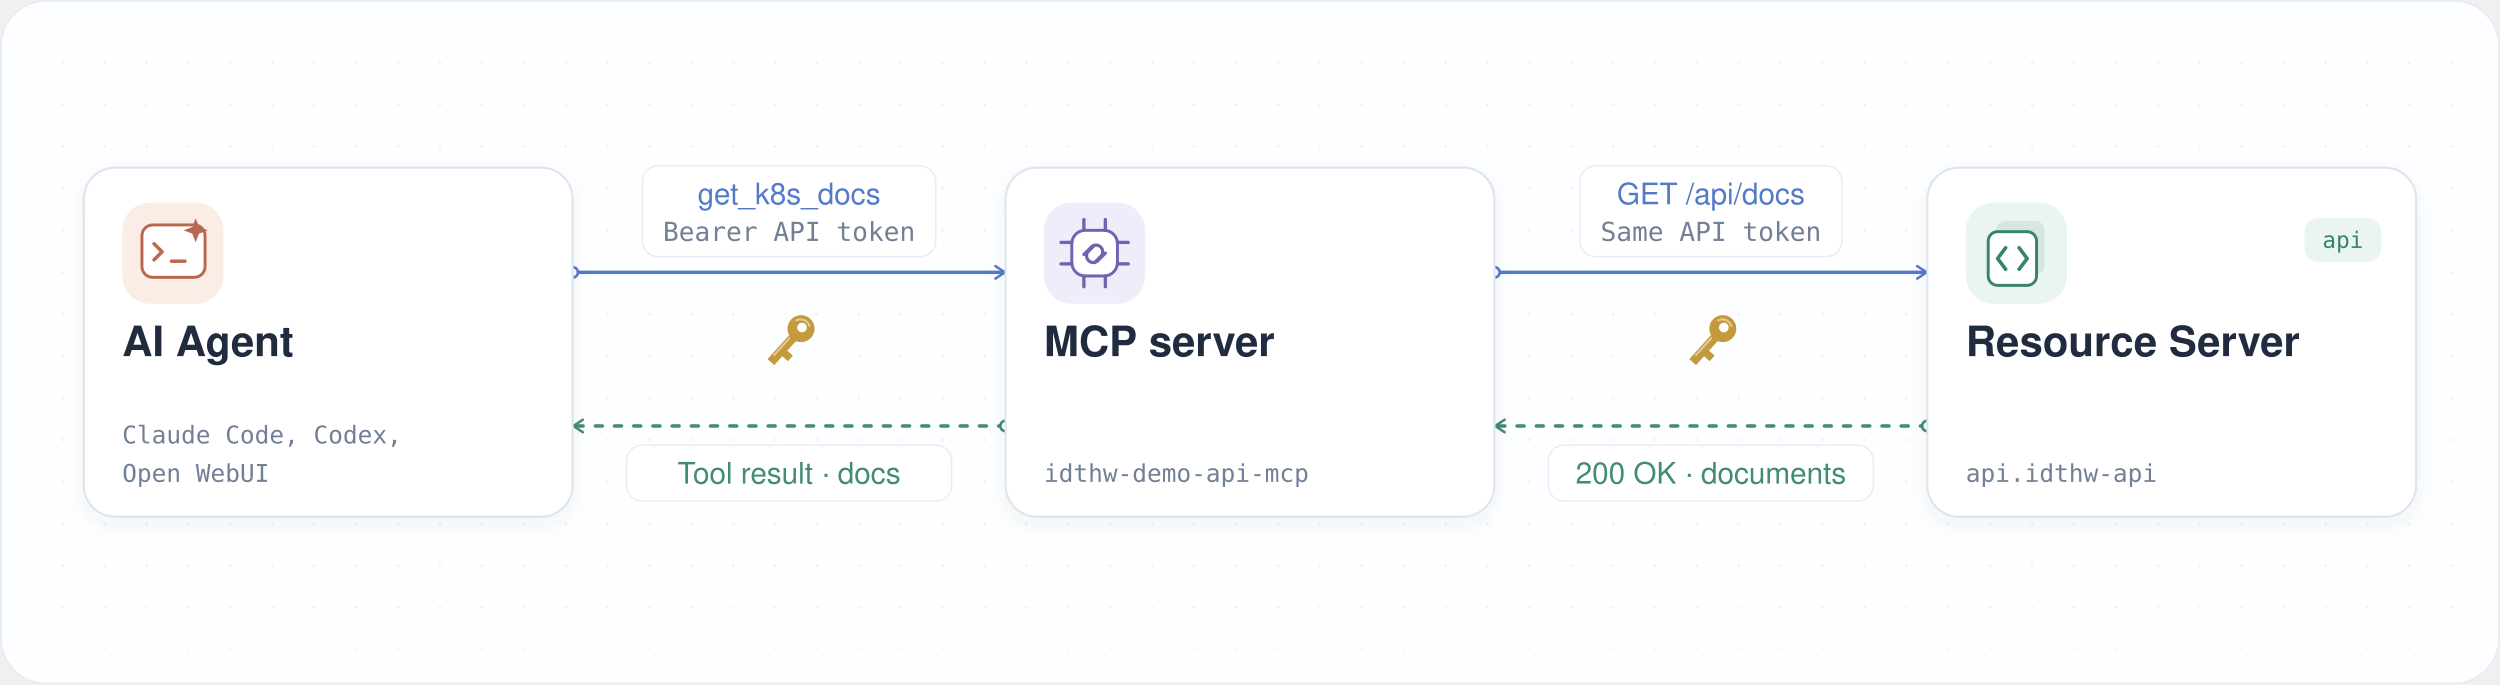
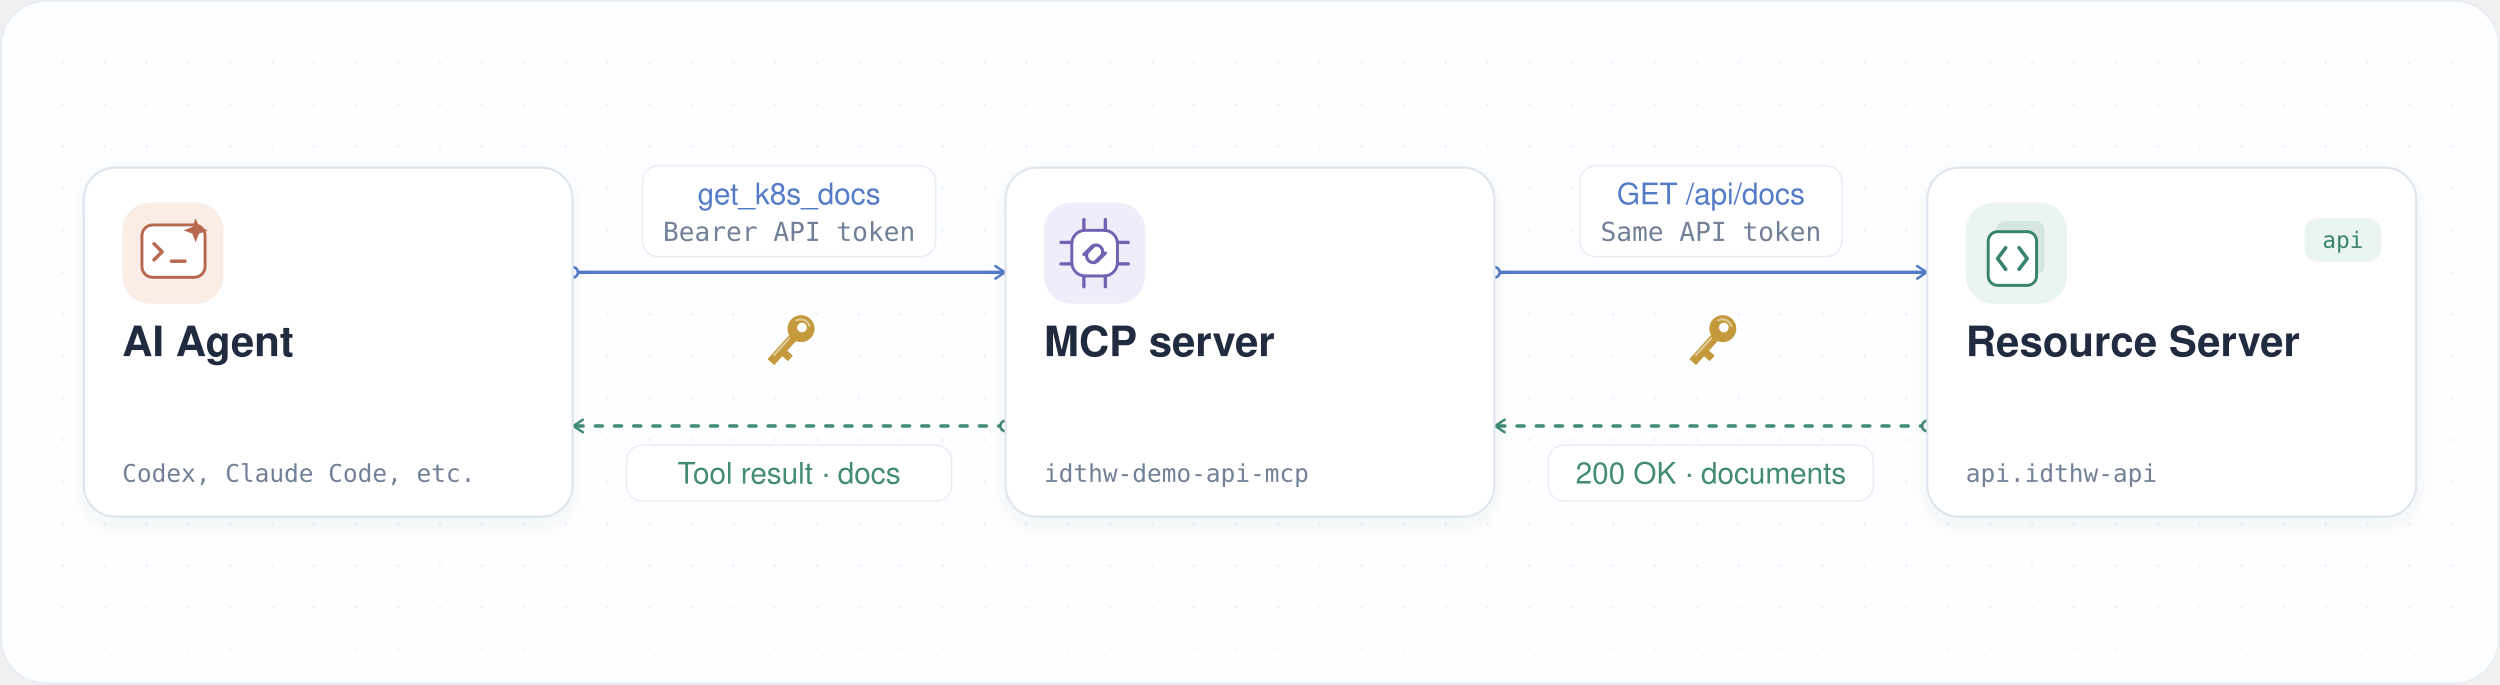
<svg xmlns="http://www.w3.org/2000/svg" width="1432" height="392" viewBox="0 0 1432 392" role="img" aria-labelledby="title desc">
  <defs>
    <marker id="arrow-blue" viewBox="0 0 10 10" refX="8.5" refY="5" markerWidth="9" markerHeight="9" markerUnits="userSpaceOnUse" orient="auto">
      <path d="m2 1 6 4-6 4" fill="none" stroke="#537AC7" stroke-width="1.6" stroke-linecap="round" stroke-linejoin="round" />
    </marker>
    <marker id="arrow-green" viewBox="0 0 10 10" refX="8.5" refY="5" markerWidth="9" markerHeight="9" markerUnits="userSpaceOnUse" orient="auto">
      <path d="m2 1 6 4-6 4" fill="none" stroke="#428B76" stroke-width="1.6" stroke-linecap="round" stroke-linejoin="round" />
    </marker>
    <marker id="arrow-red" viewBox="0 0 10 10" refX="8.5" refY="5" markerWidth="9" markerHeight="9" markerUnits="userSpaceOnUse" orient="auto">
      <path d="m2 1 6 4-6 4" fill="none" stroke="#C46864" stroke-width="1.6" stroke-linecap="round" stroke-linejoin="round" />
    </marker>
    <marker id="arrow-gray" viewBox="0 0 10 10" refX="8.5" refY="5" markerWidth="9" markerHeight="9" markerUnits="userSpaceOnUse" orient="auto">
      <path d="m2 1 6 4-6 4" fill="none" stroke="#8B96AA" stroke-width="1.6" stroke-linecap="round" stroke-linejoin="round" />
    </marker>
    <marker id="arrow-purple" viewBox="0 0 10 10" refX="8.5" refY="5" markerWidth="9" markerHeight="9" markerUnits="userSpaceOnUse" orient="auto">
      <path d="m2 1 6 4-6 4" fill="none" stroke="#8770B1" stroke-width="1.6" stroke-linecap="round" stroke-linejoin="round" />
    </marker>
    <g id="access-token-key" transform="rotate(42 22 22)">
      <path d="M19 15h6v12h5v5h-5v8h-6Z" fill="currentColor" />
      <circle cx="22" cy="10" r="9" fill="currentColor" />
      <circle cx="22" cy="9" r="3.2" fill="white" />
      <path d="M16 8a6 6 0 0 1 9-3M20.5 20v15" fill="none" stroke="white" stroke-opacity=".48" stroke-width="1.4" stroke-linecap="round" />
    </g>
    <filter id="card-shadow" x="-12%" y="-18%" width="124%" height="148%">
      <feDropShadow dx="0" dy="4" stdDeviation="5" flood-color="#253B68" flood-opacity=".055" />
    </filter>
    <pattern id="grid" width="24" height="24" patternUnits="userSpaceOnUse">
      <circle cx="12" cy="12" r=".7" fill="#C9D2E2" opacity=".38" />
    </pattern>
  </defs>
  <rect x=".5" y=".5" width="1431" height="391" rx="26" fill="#FDFEFF" stroke="#E7ECF4" />
  <rect x="20" y="20" width="1392" height="352" rx="18" fill="url(#grid)" />
  <g font-family="Avenir Next, Avenir, Segoe UI, Helvetica, Arial, sans-serif">
    <path d="M328 156 L576 156" fill="none" stroke="#537AC7" stroke-width="2" stroke-linecap="round" stroke-linejoin="round" marker-end="url(#arrow-blue)" />
    <circle cx="328" cy="156" r="3" fill="white" stroke="#537AC7" stroke-width="1.5" />
    <path d="M856 156 L1104 156" fill="none" stroke="#537AC7" stroke-width="2" stroke-linecap="round" stroke-linejoin="round" marker-end="url(#arrow-blue)" />
    <circle cx="856" cy="156" r="3" fill="white" stroke="#537AC7" stroke-width="1.5" />
    <path d="M1104 244 L856 244" fill="none" stroke="#428B76" stroke-width="2" stroke-linecap="round" stroke-linejoin="round" stroke-dasharray="4 7" marker-end="url(#arrow-green)" />
    <circle cx="1104" cy="244" r="3" fill="white" stroke="#428B76" stroke-width="1.5" />
    <path d="M576 244 L328 244" fill="none" stroke="#428B76" stroke-width="2" stroke-linecap="round" stroke-linejoin="round" stroke-dasharray="4 7" marker-end="url(#arrow-green)" />
    <circle cx="576" cy="244" r="3" fill="white" stroke="#428B76" stroke-width="1.5" />
    <g data-component="client">
      <rect x="48" y="96" width="280" height="200" rx="18" fill="white" stroke="#DEE4ED" stroke-width="1.2" filter="url(#card-shadow)" />
      <rect x="70" y="116" width="58" height="58" rx="16" fill="#FAEDE6" />
      <g transform="translate(79 125) scale(0.7692308)" color="#B96850">
        <rect x="3" y="5" width="47" height="39" rx="8" fill="white" stroke="currentColor" stroke-width="2.2" />
        <path d="m12 19 6 6-6 6m13 1h10" fill="none" stroke="currentColor" stroke-width="2.6" stroke-linecap="round" stroke-linejoin="round" />
        <path d="m43 0 2.5 6.5L52 9l-6.5 2.5L43 18l-2.5-6.5L34 9l6.5-2.5Z" fill="currentColor" />
      </g>
      <text x="70" y="204" fill="#202B40" font-size="24" font-weight="600" text-anchor="start">AI Agent</text>
-       <text x="70" y="254" fill="#718096" font-size="14" font-weight="500" text-anchor="start" font-family="Menlo, Consolas, monospace">Claude Code, Codex,</text>
-       <text x="70" y="276" fill="#718096" font-size="14" font-weight="500" text-anchor="start" font-family="Menlo, Consolas, monospace">Open WebUI</text>
+       <text x="70" y="276" fill="#718096" font-size="14" font-weight="500" text-anchor="start" font-family="Menlo, Consolas, monospace">Codex, Claude Code, etc.</text>
    </g>
    <g data-component="mcp">
      <rect x="576" y="96" width="280" height="200" rx="18" fill="white" stroke="#DEE4ED" stroke-width="1.2" filter="url(#card-shadow)" />
      <rect x="598" y="116" width="58" height="58" rx="16" fill="#F0EDFA" />
      <g transform="translate(607 125) scale(0.7692308)" color="#7361B2">
        <rect x="9" y="9" width="34" height="34" rx="10" fill="white" stroke="currentColor" stroke-width="2.2" />
        <path d="M18 1v8m16-8v8M18 43v8m16-8v8M1 18h8m-8 16h8m34-16h8m-8 16h8" stroke="currentColor" stroke-width="2.5" stroke-linecap="round" />
        <path d="m18 27 6-6a5 5 0 0 1 7 7l-5 5m8-7-6 6a5 5 0 0 1-7-7l5-5" fill="none" stroke="currentColor" stroke-width="2.4" stroke-linecap="round" />
      </g>
      <text x="598" y="204" fill="#202B40" font-size="24" font-weight="600" text-anchor="start">MCP server</text>
      <text x="598" y="276" fill="#718096" font-size="14" font-weight="500" text-anchor="start" font-family="Menlo, Consolas, monospace">idthw-demo-api-mcp</text>
    </g>
    <g data-component="api">
      <rect x="1104" y="96" width="280" height="200" rx="18" fill="white" stroke="#DEE4ED" stroke-width="1.2" filter="url(#card-shadow)" />
      <rect x="1126" y="116" width="58" height="58" rx="16" fill="#EAF5EF" />
      <g transform="translate(1135 125) scale(0.7692308)" color="#38836F">
        <rect x="11" y="2" width="36" height="40" rx="7" fill="currentColor" opacity=".12" />
        <rect x="5" y="10" width="36" height="40" rx="7" fill="white" stroke="currentColor" stroke-width="2.2" />
        <path d="m18 22-6 8 6 8m10-16 6 8-6 8" fill="none" stroke="currentColor" stroke-width="2.7" stroke-linecap="round" stroke-linejoin="round" />
      </g>
      <rect x="1320" y="125" width="44" height="25" rx="8" fill="#EAF5EF" />
      <text x="1342" y="142" fill="#38836F" font-size="13" font-weight="500" text-anchor="middle" font-family="Menlo, Consolas, monospace">api</text>
      <text x="1126" y="204" fill="#202B40" font-size="24" font-weight="600" text-anchor="start">Resource Server</text>
      <text x="1126" y="276" fill="#718096" font-size="14" font-weight="500" text-anchor="start" font-family="Menlo, Consolas, monospace">api.idthw-api</text>
    </g>
    <g>
      <rect x="368" y="95" width="168" height="52" rx="9" fill="#FFFFFF" stroke="#E9EDF3" stroke-width=".9" />
      <text x="452" y="117" fill="#537AC7" font-size="17" font-weight="500" text-anchor="middle">get_k8s_docs</text>
      <text x="452" y="138" fill="#718096" font-size="15" font-weight="500" text-anchor="middle" font-family="Menlo, Consolas, monospace">Bearer API token</text>
    </g>
    <g data-token-kind="access" aria-label="Access token">
      <circle cx="452" cy="196" r="20" fill="#FDFEFF" />
      <use href="#access-token-key" transform="translate(433 177) scale(.86)" color="#C49A3C" />
    </g>
    <g>
      <rect x="905" y="95" width="150" height="52" rx="9" fill="#FFFFFF" stroke="#E9EDF3" stroke-width=".9" />
      <text x="980" y="117" fill="#537AC7" font-size="17" font-weight="500" text-anchor="middle">GET /api/docs</text>
      <text x="980" y="138" fill="#718096" font-size="15" font-weight="500" text-anchor="middle" font-family="Menlo, Consolas, monospace">Same API token</text>
    </g>
    <g data-token-kind="access" aria-label="Access token">
      <circle cx="980" cy="196" r="20" fill="#FDFEFF" />
      <use href="#access-token-key" transform="translate(961 177) scale(.86)" color="#C49A3C" />
    </g>
    <g>
      <rect x="886.91" y="255" width="186.18" height="32" rx="9" fill="#FFFFFF" stroke="#E9EDF3" stroke-width=".9" />
      <text x="980" y="277" fill="#428B76" font-size="17" font-weight="500" text-anchor="middle">200 OK · documents</text>
    </g>
    <g>
      <rect x="358.91" y="255" width="186.18" height="32" rx="9" fill="#FFFFFF" stroke="#E9EDF3" stroke-width=".9" />
      <text x="452" y="277" fill="#428B76" font-size="17" font-weight="500" text-anchor="middle">Tool result · docs</text>
    </g>
  </g>
</svg>
